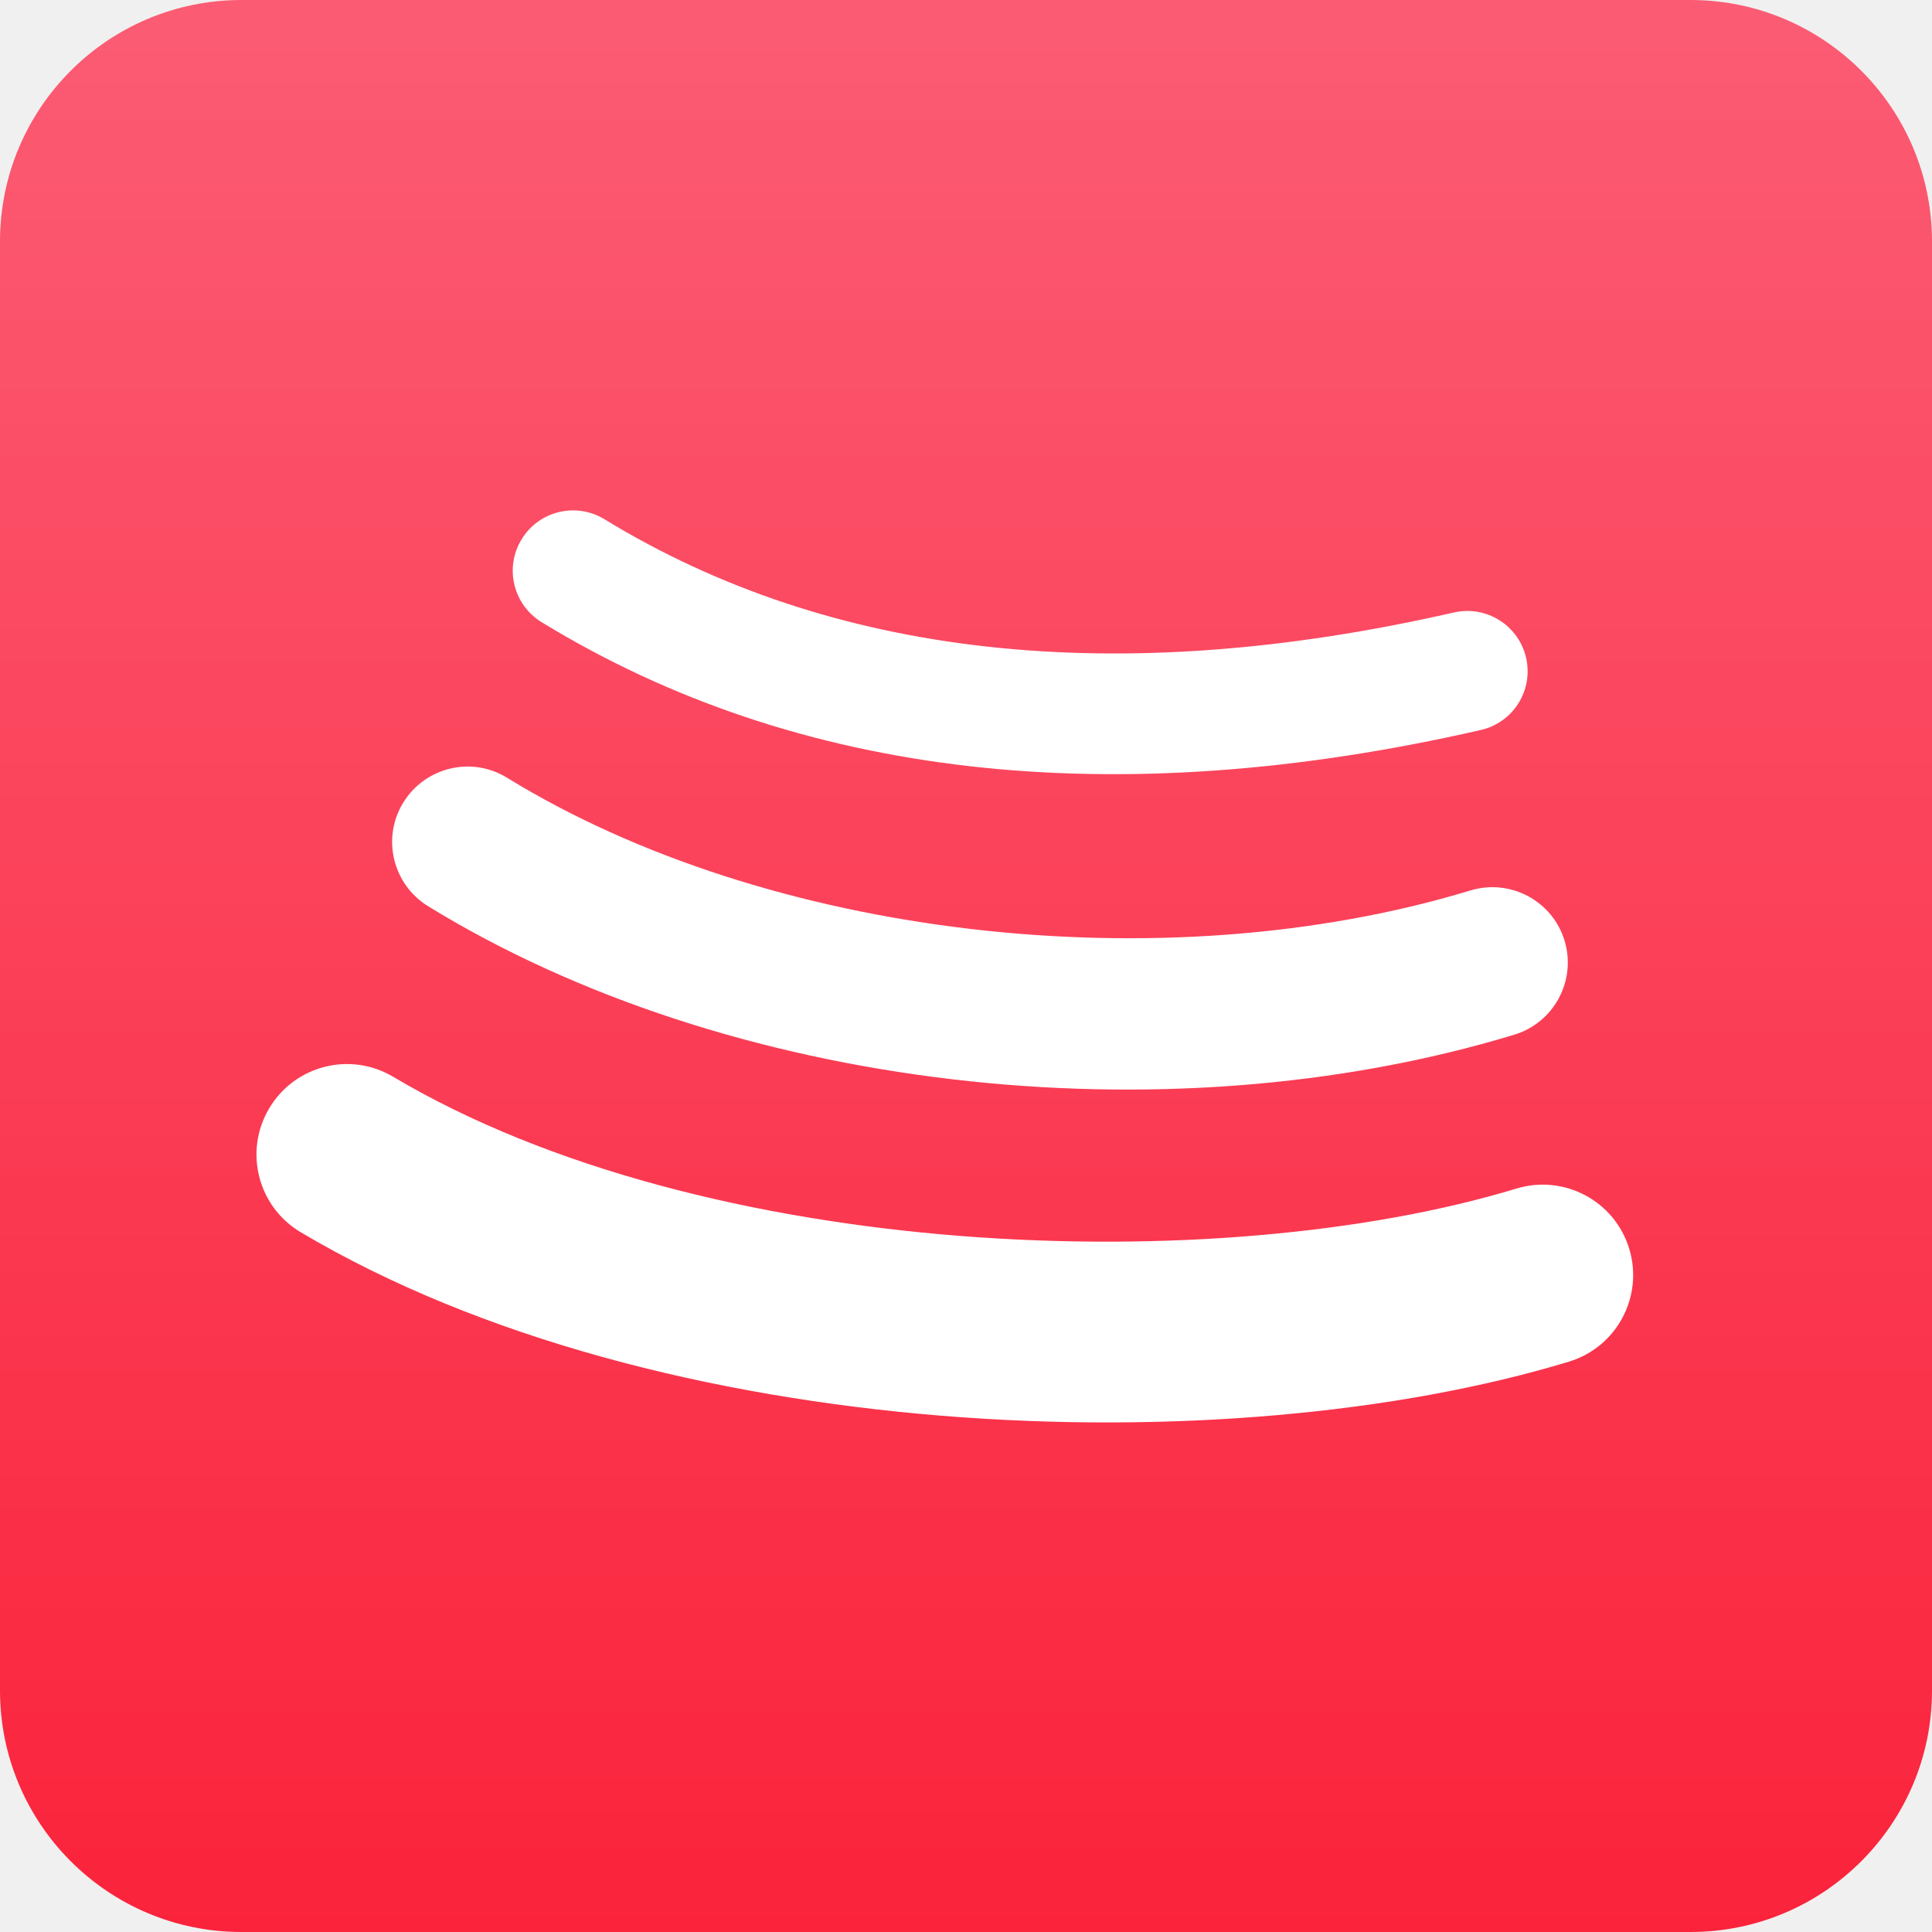
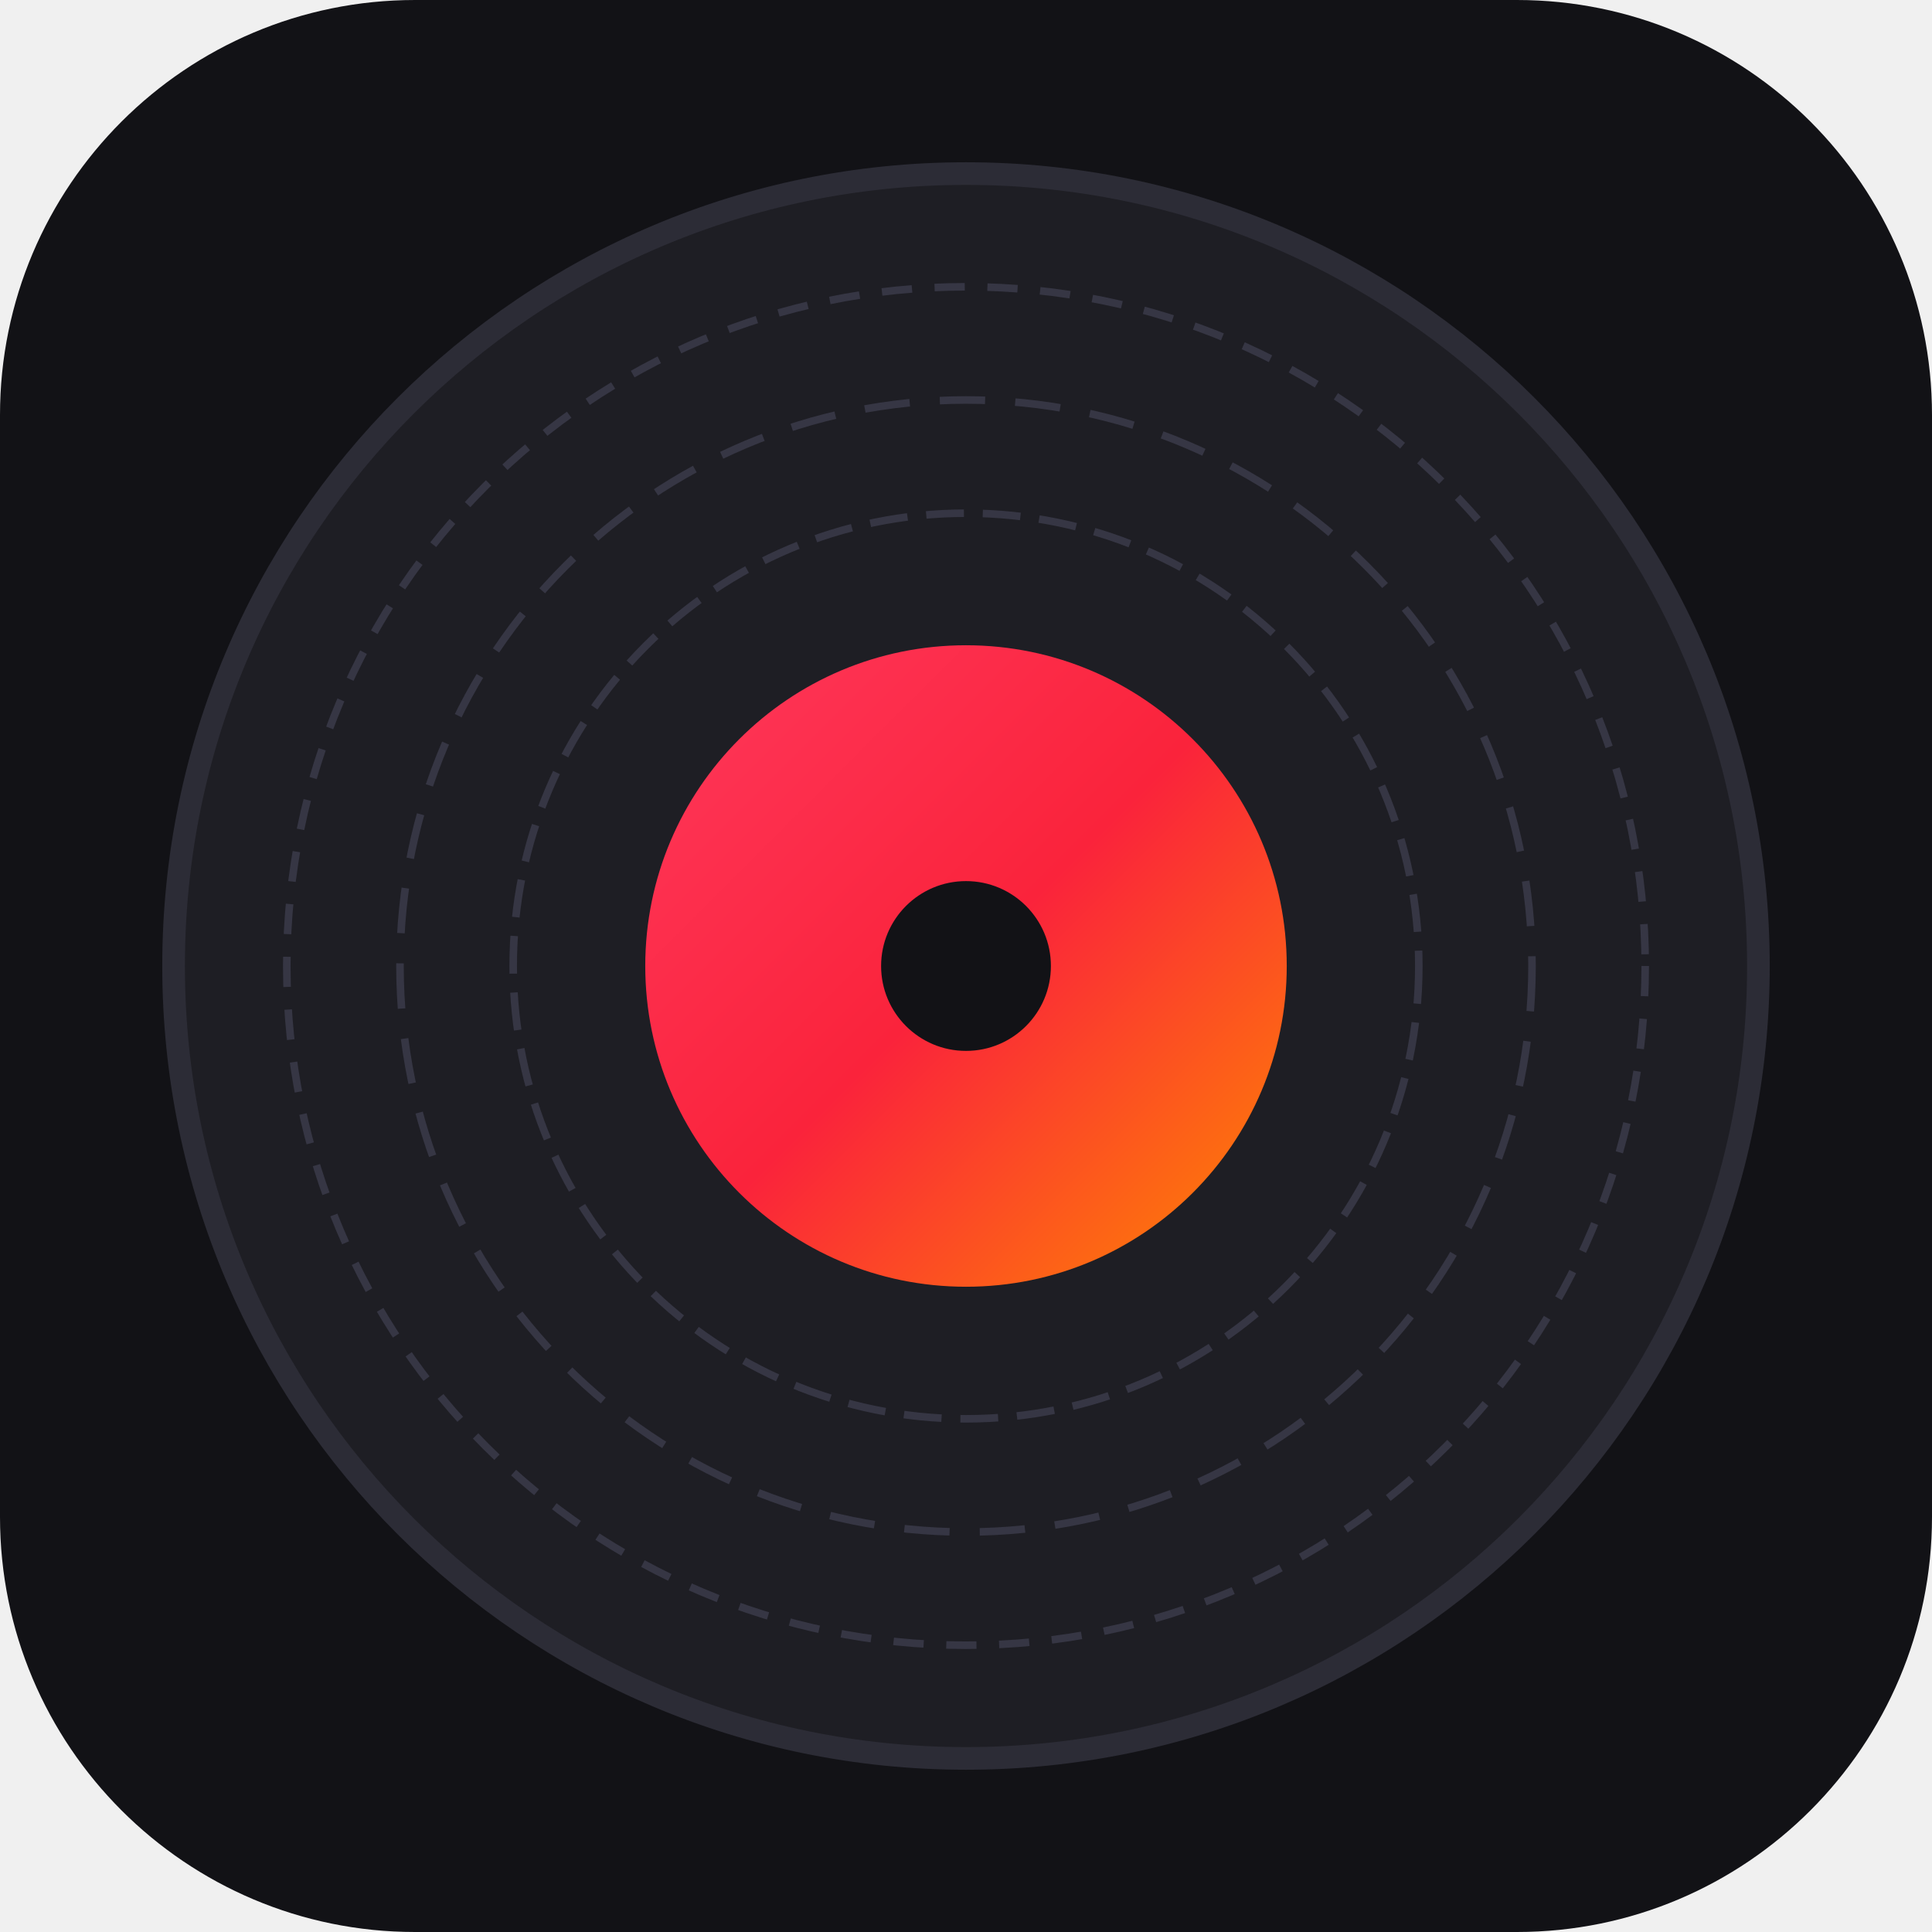
<svg xmlns="http://www.w3.org/2000/svg" width="1024" height="1024" viewBox="0 0 1024 1024" fill="none">
-   <rect width="1024" height="1024" rx="128" fill="url(#paint0_linear_1_3)" />
-   <path d="M142.673 587.458C156.137 564.68 185.634 557.171 208.339 570.696H208.363C373.538 668.803 646.056 677.824 803.759 629.96C829.083 622.28 855.863 636.576 863.537 661.9C871.211 687.236 856.927 713.999 831.585 721.698C650.553 776.654 349.61 766.036 159.441 653.143C136.614 639.624 129.148 610.206 142.673 587.458ZM213.749 425.386C225.316 406.567 249.917 400.631 268.705 412.198C406.463 496.89 616.454 521.412 779.396 471.951C800.527 465.569 822.846 477.478 829.26 498.574C835.624 519.705 823.709 541.982 802.614 548.408C616.491 604.882 385.105 577.526 226.906 480.312C208.118 468.745 202.183 444.15 213.749 425.386ZM276.478 285.823C285.657 270.768 305.363 265.994 320.418 275.235C440.747 348.734 592.225 365.381 770.619 324.622C787.81 320.706 804.946 331.476 808.862 348.673C812.797 365.87 802.069 383.005 784.836 386.922C589.612 431.542 422.154 412.32 287.064 329.763C272.01 320.522 267.237 300.877 276.478 285.823Z" fill="white" />
+   <rect width="1024" height="1024" rx="220" fill="#121216" />
+   <circle cx="512" cy="512" r="420" fill="#1E1E24" stroke="#2C2C36" stroke-width="12" />
+   <circle cx="512" cy="512" r="360" stroke="#363644" stroke-width="4" stroke-dasharray="16 12" />
+   <circle cx="512" cy="512" r="300" stroke="#363644" stroke-width="4" stroke-dasharray="24 16" />
+   <circle cx="512" cy="512" r="240" stroke="#363644" stroke-width="4" stroke-dasharray="20 10" />
+   <circle cx="512" cy="512" r="170" fill="url(#disc_grad)" />
+   <circle cx="512" cy="512" r="45" fill="#121216" />
  <defs>
-     <linearGradient id="paint0_linear_1_3" x1="512" y1="0" x2="512" y2="1024" gradientUnits="userSpaceOnUse">
-       <stop stop-color="#FB5C74" />
-       <stop offset="1" stop-color="#FA233B" />
+     <linearGradient id="disc_grad" x1="342" y1="342" x2="682" y2="682" gradientUnits="userSpaceOnUse">
+       <stop offset="0%" stop-color="#FF385C" />
+       <stop offset="50%" stop-color="#FA233B" />
+       <stop offset="100%" stop-color="#FF8A00" />
    </linearGradient>
  </defs>
</svg>
